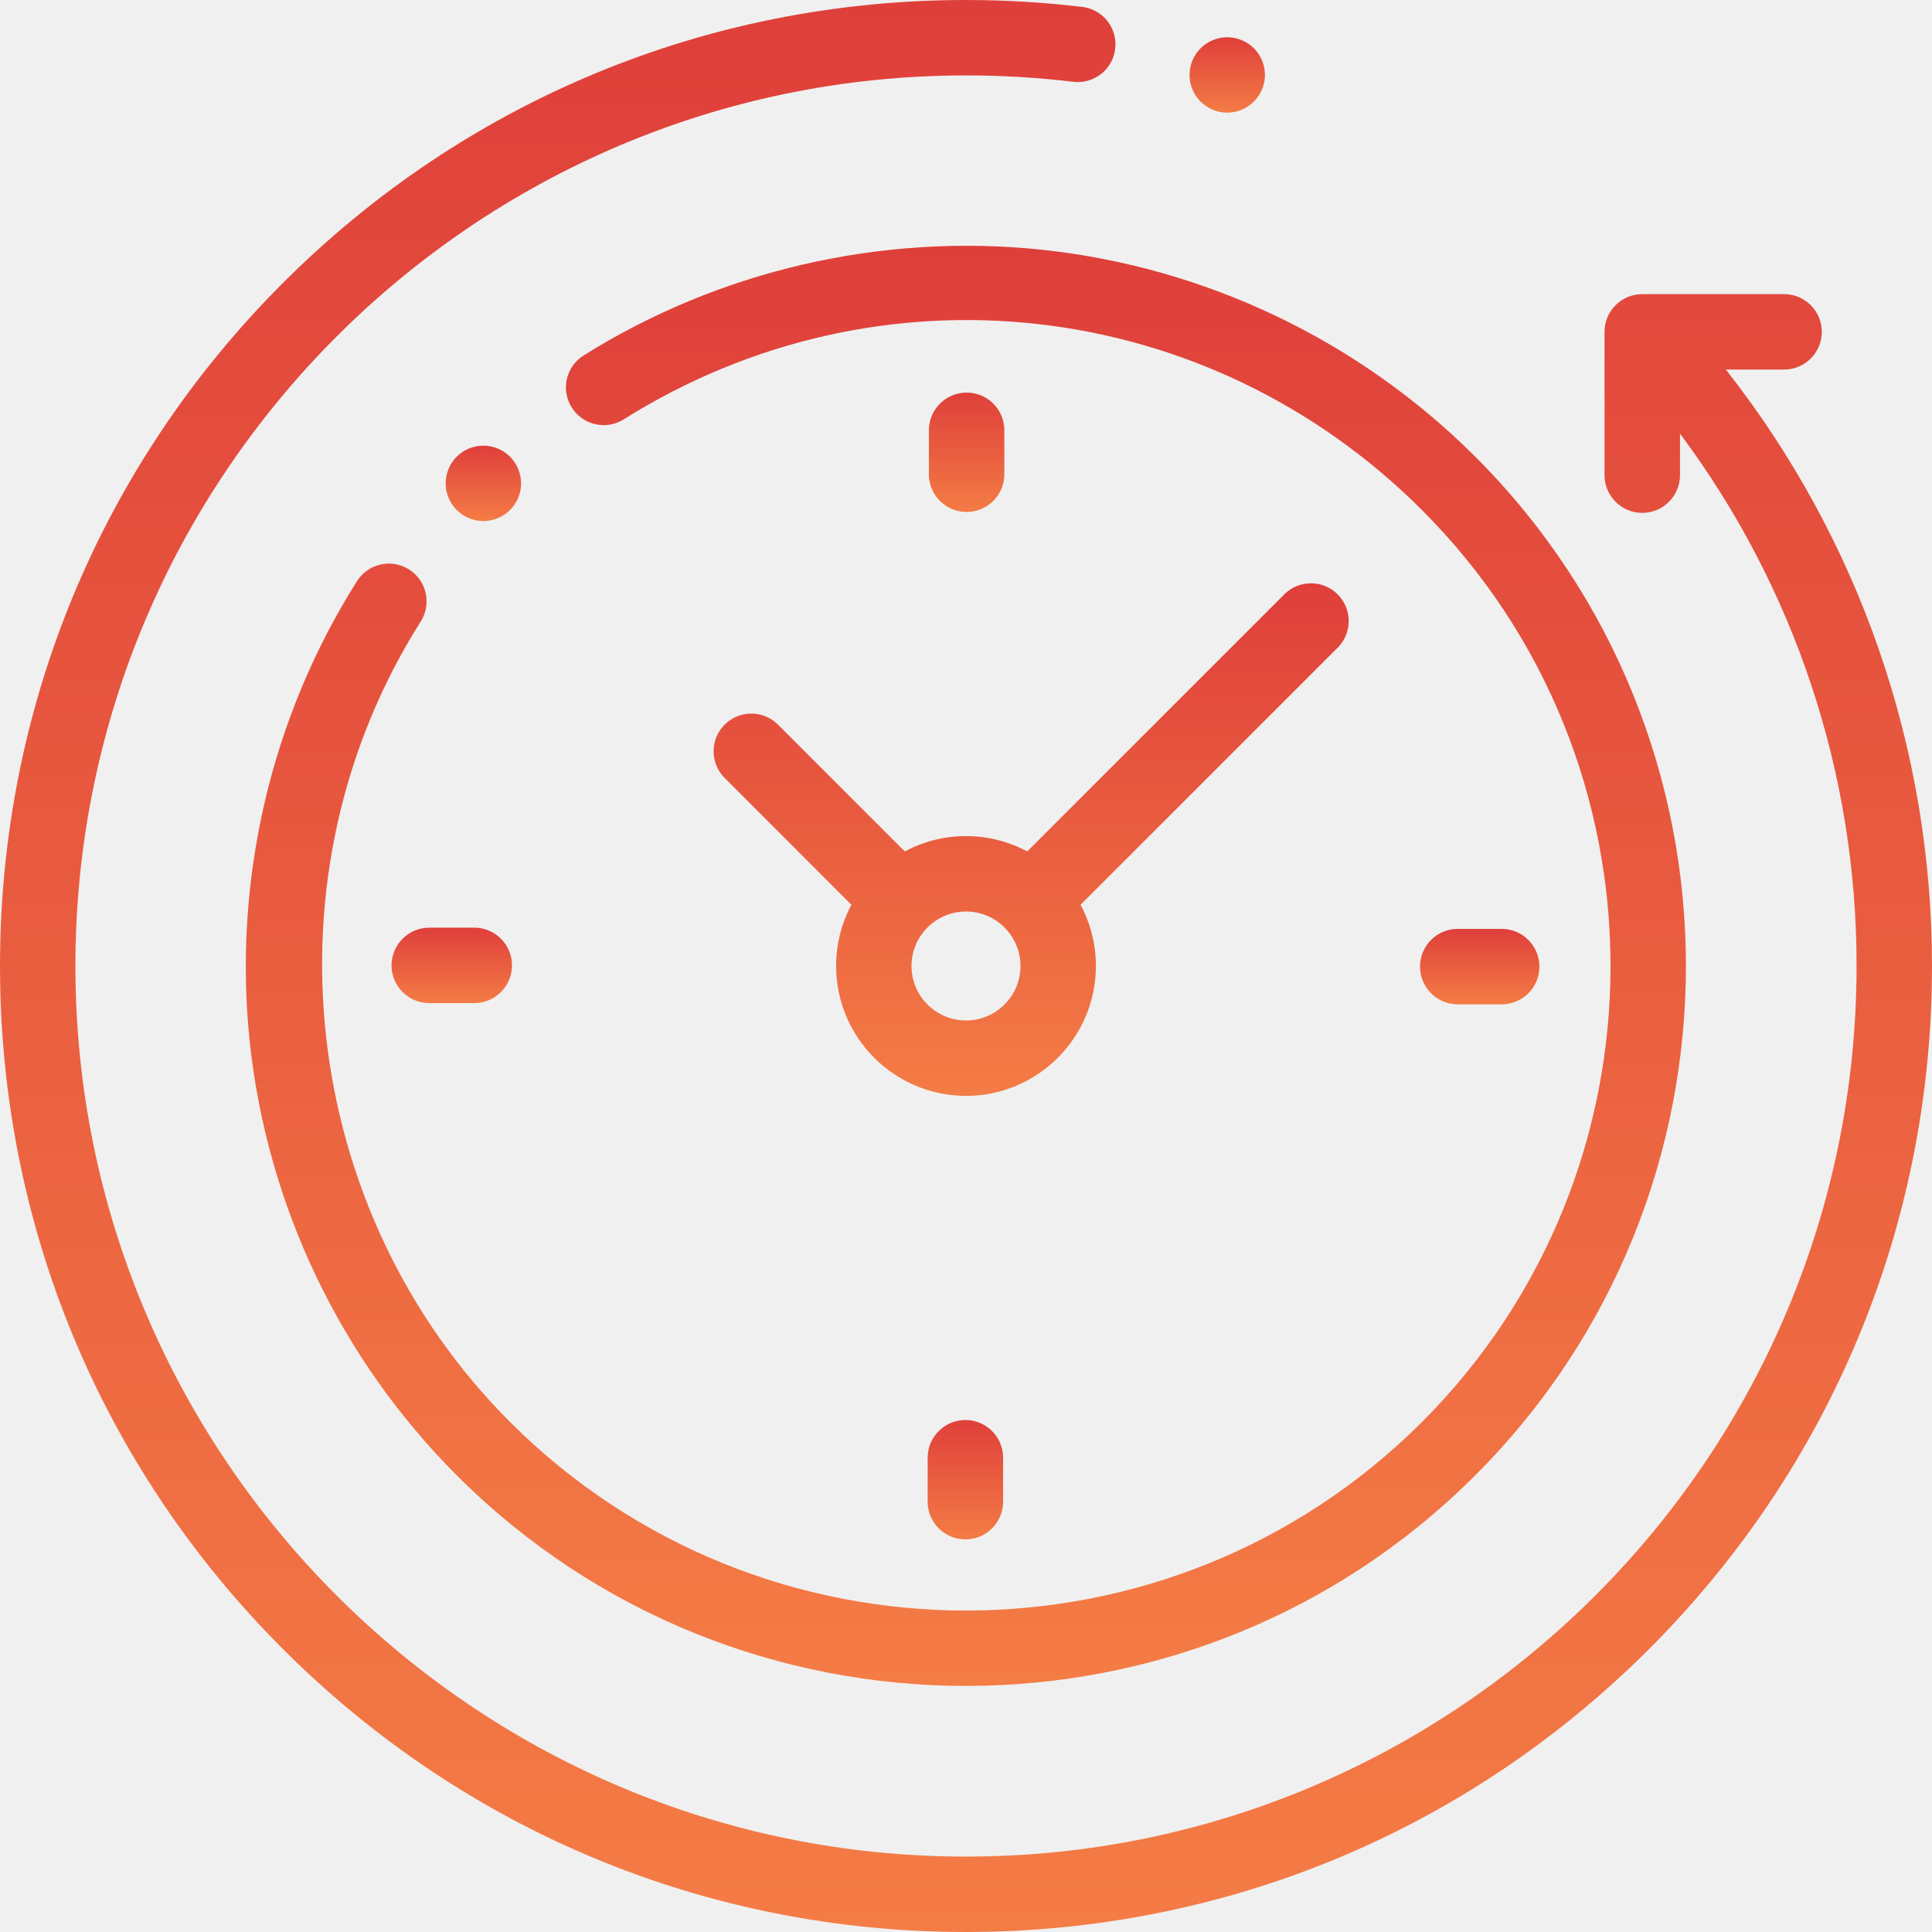
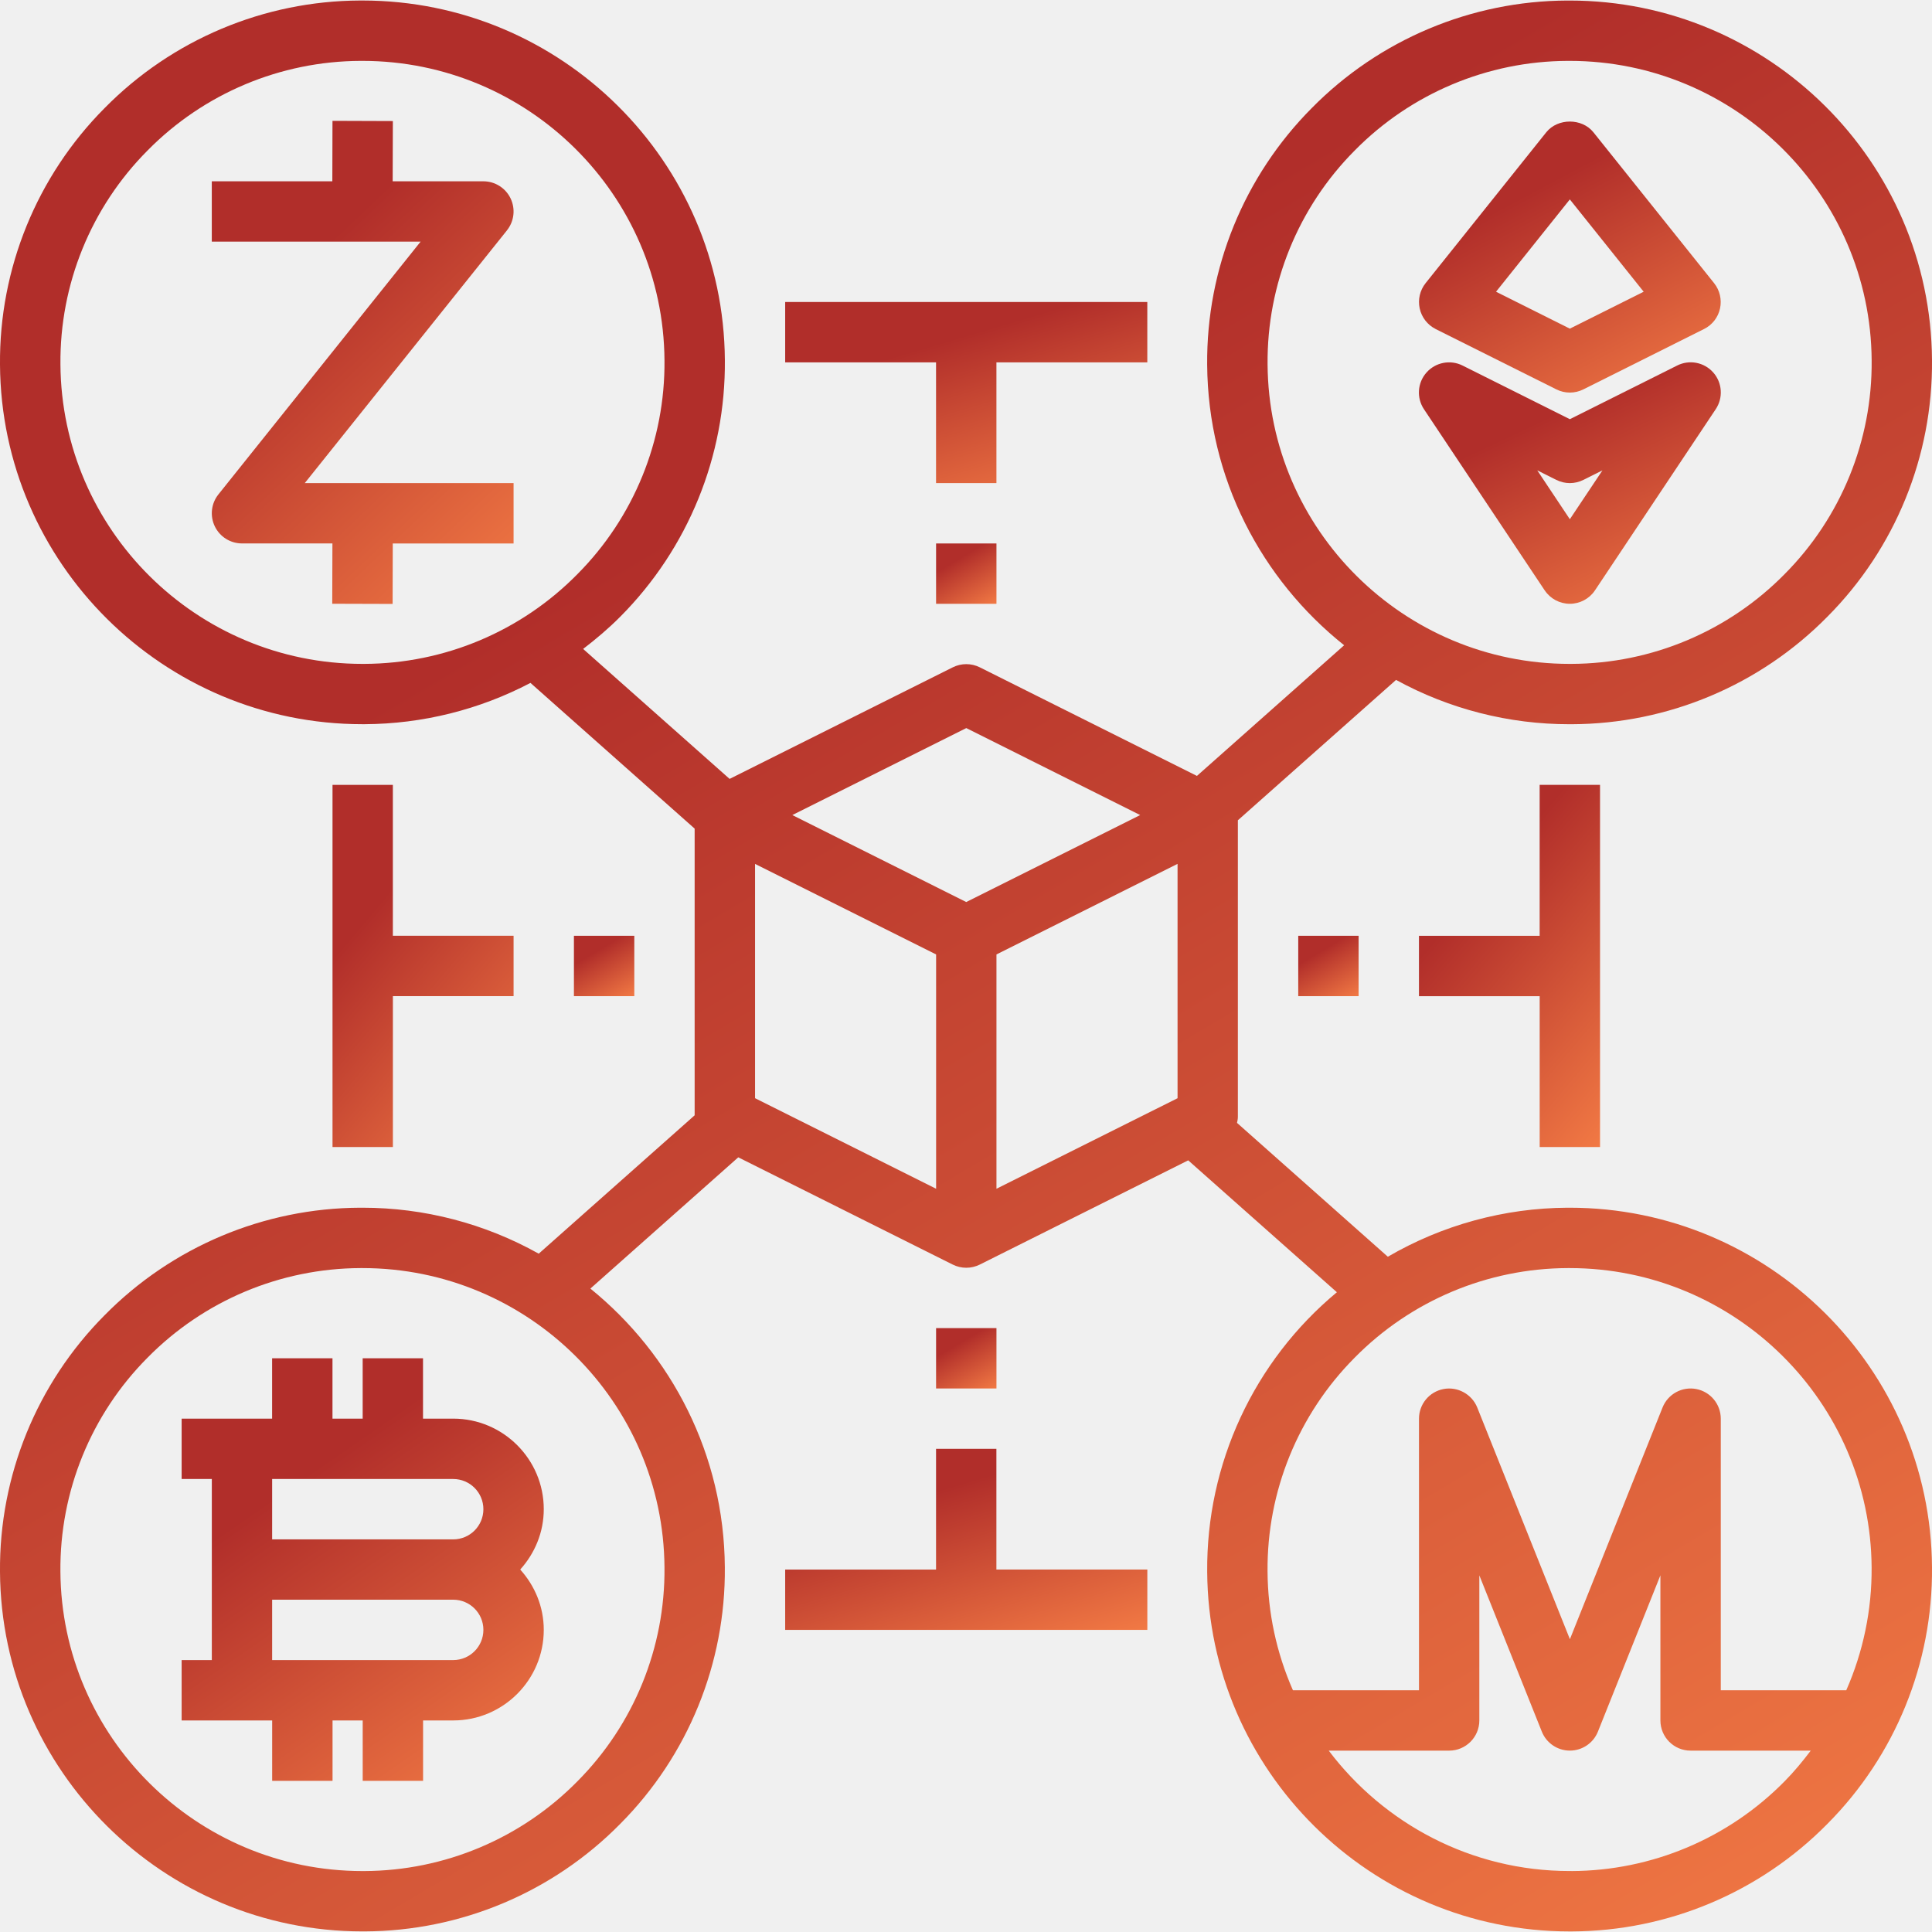
<svg xmlns="http://www.w3.org/2000/svg" fill="none" viewBox="0 0 64 64">
-   <path fill="url(#paint0_linear)" d="M57.171 12.242h1.978a1.25 1.25 0 000-2.498h-4.747c-.69 0-1.25.56-1.25 1.249v4.747a1.25 1.25 0 002.5 0v-1.375A29.406 29.406 0 0161.501 32c0 16.267-13.235 29.502-29.502 29.502S2.498 48.267 2.498 32 15.733 2.498 32 2.498c1.203 0 2.414.073 3.6.217a1.25 1.25 0 00.3-2.48A32.455 32.455 0 0032 0C23.453 0 15.416 3.329 9.373 9.373 3.329 15.416 0 23.453 0 32c0 8.547 3.329 16.584 9.373 22.627C15.416 60.671 23.453 64 32 64c8.547 0 16.584-3.329 22.627-9.373C60.671 48.583 64 40.547 64 32c0-7.213-2.41-14.137-6.829-19.758z" />
-   <path fill="url(#paint1_linear)" d="M13.55 18.864a1.25 1.25 0 00-1.724.387c-2.851 4.505-4.114 9.921-3.554 15.253a23.915 23.915 0 006.857 14.367C19.78 53.523 25.89 55.848 32 55.848c6.11 0 12.22-2.325 16.871-6.977 9.303-9.303 9.303-24.44 0-33.742a23.916 23.916 0 00-14.344-6.855c-5.322-.564-10.732.689-15.235 3.527a1.25 1.25 0 001.333 2.113C29.11 8.565 40 9.791 47.105 16.896c8.328 8.328 8.328 21.88 0 30.209-8.329 8.328-21.88 8.328-30.21 0-7.006-7.007-8.25-18.159-2.958-26.517a1.25 1.25 0 00-.387-1.724z" />
-   <path fill="url(#paint2_linear)" d="M48.24 33.27h1.54a1.25 1.25 0 000-2.499h-1.54a1.25 1.25 0 000 2.498z" />
-   <path fill="url(#paint3_linear)" d="M12.97 31.98c0 .69.56 1.249 1.25 1.249h1.54a1.25 1.25 0 000-2.498h-1.54c-.69 0-1.25.559-1.25 1.249z" />
-   <path fill="url(#paint4_linear)" d="M33.27 15.76v-1.54a1.25 1.25 0 00-2.499 0v1.54a1.25 1.25 0 002.498 0z" />
-   <path fill="url(#paint5_linear)" d="M30.73 48.24v1.54a1.25 1.25 0 002.499 0v-1.54a1.25 1.25 0 00-2.498 0z" />
-   <path fill="url(#paint6_linear)" d="M25.739 23.972a1.25 1.25 0 00-1.767 1.766l4.233 4.234A4.277 4.277 0 0027.698 32 4.308 4.308 0 0032 36.303 4.308 4.308 0 0036.303 32c0-.733-.184-1.423-.508-2.028l8.542-8.542a1.25 1.25 0 00-1.767-1.767l-8.542 8.542A4.277 4.277 0 0032 27.697c-.733 0-1.423.184-2.028.508l-4.233-4.233zM33.805 32c0 .995-.81 1.805-1.805 1.805-.995 0-1.805-.81-1.805-1.805 0-.995.81-1.805 1.805-1.805.995 0 1.805.81 1.805 1.805z" />
-   <path fill="url(#paint7_linear)" d="M16.895 16.895c.233-.232.367-.555.367-.883 0-.329-.134-.65-.367-.883a1.257 1.257 0 00-.883-.366c-.329 0-.651.133-.883.366a1.26 1.26 0 00-.366.883c0 .33.133.65.366.883.232.232.554.366.883.366.33 0 .65-.134.883-.366z" />
-   <path fill="url(#paint8_linear)" d="M40.653 3.732a1.254 1.254 0 001.25-1.249c0-.328-.133-.65-.365-.883a1.26 1.26 0 00-.885-.366c-.328 0-.65.134-.883.366a1.259 1.259 0 00-.366.883 1.253 1.253 0 001.25 1.25z" />
+   <g clip-path="url(#clip0)">
+     <path fill="url(#paint0_linear)" d="M47.557 10.9l4 1.999a.997.997 0 00.893 0l3.999-2a.993.993 0 00.529-.68 1.005 1.005 0 00-.195-.838l-3.999-4.999c-.38-.474-1.182-.474-1.562 0l-3.998 4.999a1.002 1.002 0 00.333 1.518zm4.446-4.294l2.446 3.058-2.446 1.223-2.445-1.223 2.445-3.058z" />
+     <path fill="url(#paint1_linear)" d="M51.171 19.557a1.001 1.001 0 001.664 0l3.998-5.998a.998.998 0 00-1.278-1.449l-3.552 1.776-3.552-1.776a.999.999 0 00-1.279 1.448l3.999 6zm.385-3.66c.28.142.613.142.895 0l.632-.315-1.08 1.618-1.079-1.619.632.317z" />
+     <path fill="url(#paint2_linear)" d="M51.996 40.007h-.079a11.938 11.938 0 00-5.943 1.624l-4.996-4.434c.014-.065.028-.13.028-.2v-9.824l5.24-4.65a11.935 11.935 0 005.746 1.468h.08a11.94 11.94 0 008.465-3.564A11.896 11.896 0 0064 11.928C63.958 5.344 58.58.018 51.996.018h-.079a11.941 11.941 0 00-8.465 3.564 11.902 11.902 0 00-3.463 8.498c.025 3.764 1.797 7.112 4.538 9.295l-4.877 4.328-7.193-3.597a1.002 1.002 0 00-.895 0l-7.393 3.696-4.852-4.305c.43-.33.845-.68 1.232-1.07a11.897 11.897 0 003.463-8.5C23.969 5.344 18.592.017 12.007.017h-.079a11.938 11.938 0 00-8.465 3.566A11.902 11.902 0 000 12.08c.043 6.583 5.42 11.91 12.003 11.91h.08a11.952 11.952 0 005.489-1.368l5.439 4.827v9.497l-5.165 4.584a11.937 11.937 0 00-5.839-1.523h-.079a11.942 11.942 0 00-8.465 3.564A11.902 11.902 0 000 52.07c.043 6.583 5.42 11.91 12.003 11.91h.08a11.94 11.94 0 008.465-3.564 11.897 11.897 0 003.463-8.498c-.024-3.727-1.76-7.049-4.454-9.232l4.899-4.348 7.105 3.553a1.004 1.004 0 00.895 0l6.905-3.453 4.925 4.369a11.902 11.902 0 00-4.296 9.264c.042 6.582 5.42 11.91 12.002 11.91h.08a11.94 11.94 0 008.465-3.565A11.896 11.896 0 0064 51.918c-.042-6.585-5.42-11.911-12.004-11.911zM41.99 12.068a9.913 9.913 0 012.884-7.08 9.953 9.953 0 017.058-2.971h.065c5.487 0 9.97 4.438 10.004 9.923a9.91 9.91 0 01-2.885 7.08 9.953 9.953 0 01-7.058 2.972h-.065c-5.486 0-9.967-4.438-10.003-9.924zm-29.92 9.924h-.065c-5.487 0-9.968-4.438-10.003-9.924a9.91 9.91 0 012.883-7.08 9.953 9.953 0 017.058-2.971h.065c5.487 0 9.97 4.438 10.004 9.923a9.909 9.909 0 01-2.885 7.08 9.951 9.951 0 01-7.057 2.972zm9.942 29.937a9.909 9.909 0 01-2.885 7.08 9.953 9.953 0 01-7.058 2.972h-.065c-5.486 0-9.968-4.438-10.003-9.924a9.913 9.913 0 012.884-7.08 9.953 9.953 0 017.058-2.97h.065c5.487 0 9.97 4.437 10.004 9.922zm9.998-27.81L37.77 27l-5.762 2.881L26.247 27l5.762-2.881zm-6.998 4.499l5.998 2.999v7.762l-5.998-3v-7.761zm13.996 7.762l-5.999 2.999v-7.762l5.999-3v7.763zm13.051 25.6h-.065c-3.257 0-6.15-1.57-7.978-3.988h3.99a1 1 0 00.999-1v-4.806l2.07 5.177a1.001 1.001 0 001.858 0l2.07-5.178v4.807a1 1 0 001 1h3.98c-.267.353-.55.697-.867 1.017a9.95 9.95 0 01-7.057 2.972zm9.102-5.988h-4.158v-8.997a1 1 0 00-1.928-.372l-3.07 7.678-3.07-7.677c-.18-.446-.657-.7-1.119-.61a.999.999 0 00-.81.98v8.998H42.83a9.9 9.9 0 01-.841-3.935 9.913 9.913 0 012.884-7.08 9.953 9.953 0 017.058-2.97h.065c5.487 0 9.97 4.437 10.004 9.922a9.925 9.925 0 01-.84 4.063z" />
+     <path fill="url(#paint3_linear)" d="M16.794 7.63a1 1 0 00-.78-1.624h-3.006l.006-1.996-2-.007-.005 2.003H7.016v1.999h6.917l-6.698 8.373a1 1 0 00.78 1.624h2.997L11.006 20l2 .006.005-2.003h4.002v-2h-6.917l6.698-8.372z" />
+     <path fill="url(#paint4_linear)" d="M11.015 26v11.997h2v-4.999h3.998v-2h-3.999V26h-2z" />
+     <path fill="url(#paint5_linear)" d="M19.012 30.999h2v2h-2v-2z" />
+     <path fill="url(#paint6_linear)" d="M53.003 37.997V26h-2V31h-3.998v2h3.999v4.998h2z" />
+     <path fill="url(#paint7_linear)" d="M43.006 30.999h2v2h-2v-2z" />
+     <path fill="url(#paint8_linear)" d="M31.008 16.003h2v-3.999h4.998v-2H26.01v2h4.998v3.999z" />
+     <path fill="url(#paint9_linear)" d="M31.009 18.003h2v1.999h-2v-2z" />
+     <path fill="url(#paint10_linear)" d="M33.008 47.994h-2v4H26.01v1.998h11.997v-1.999h-5v-3.999z" />
+     <path fill="url(#paint11_linear)" d="M31.009 43.995h2v2h-2v-2z" />
+     <path fill="url(#paint12_linear)" d="M15.013 46.994h-1v-2h-1.999v2h-1v-2h-2v2H6.017v2h1v5.998h-1v2h2.999v2h2v-2h.999v2h2v-2h1c1.653 0 2.998-1.346 2.998-3 0-.77-.3-1.467-.78-1.999.48-.532.78-1.229.78-2 0-1.653-1.345-2.999-2.999-2.999zm-5.998 2h5.998a1 1 0 010 2H9.015v-2zm5.998 5.998H9.015v-2h5.998a1 1 0 010 2z" />
+   </g>
  <defs>
-     <linearGradient id="paint0_linear" x1="32" x2="32" y1="0" y2="64" gradientUnits="userSpaceOnUse">
-       <stop stop-color="#DF3F3A" />
+     <linearGradient id="paint0_linear" x1="47.137" x2="53.125" y1="4.199" y2="15.452" gradientUnits="userSpaceOnUse">
+       <stop offset=".281" stop-color="#B12E2A" />
      <stop offset="1" stop-color="#F47C45" />
    </linearGradient>
-     <linearGradient id="paint1_linear" x1="31.995" x2="31.995" y1="8.142" y2="55.848" gradientUnits="userSpaceOnUse">
-       <stop stop-color="#DF3F3A" />
+     <linearGradient id="paint1_linear" x1="47.136" x2="52.114" y1="12.158" y2="22.662" gradientUnits="userSpaceOnUse">
+       <stop offset=".281" stop-color="#B12E2A" />
      <stop offset="1" stop-color="#F47C45" />
    </linearGradient>
-     <linearGradient id="paint2_linear" x1="49.01" x2="49.01" y1="30.771" y2="33.269" gradientUnits="userSpaceOnUse">
-       <stop stop-color="#DF3F3A" />
+     <linearGradient id="paint2_linear" x1=".846" x2="45.95" y1="1.249" y2="77.419" gradientUnits="userSpaceOnUse">
+       <stop offset=".281" stop-color="#B12E2A" />
      <stop offset="1" stop-color="#F47C45" />
    </linearGradient>
-     <linearGradient id="paint3_linear" x1="14.99" x2="14.99" y1="30.73" y2="33.229" gradientUnits="userSpaceOnUse">
-       <stop stop-color="#DF3F3A" />
+     <linearGradient id="paint3_linear" x1="7.148" x2="19.999" y1="4.311" y2="17.862" gradientUnits="userSpaceOnUse">
+       <stop offset=".281" stop-color="#B12E2A" />
      <stop offset="1" stop-color="#F47C45" />
    </linearGradient>
-     <linearGradient id="paint4_linear" x1="32.02" x2="32.02" y1="12.971" y2="17.01" gradientUnits="userSpaceOnUse">
-       <stop stop-color="#DF3F3A" />
+     <linearGradient id="paint4_linear" x1="11.094" x2="20.605" y1="26.231" y2="34.257" gradientUnits="userSpaceOnUse">
+       <stop offset=".281" stop-color="#B12E2A" />
      <stop offset="1" stop-color="#F47C45" />
    </linearGradient>
-     <linearGradient id="paint5_linear" x1="31.98" x2="31.98" y1="46.99" y2="51.029" gradientUnits="userSpaceOnUse">
-       <stop stop-color="#DF3F3A" />
+     <linearGradient id="paint5_linear" x1="19.038" x2="20.448" y1="31.037" y2="33.418" gradientUnits="userSpaceOnUse">
+       <stop offset=".281" stop-color="#B12E2A" />
      <stop offset="1" stop-color="#F47C45" />
    </linearGradient>
-     <linearGradient id="paint6_linear" x1="34.154" x2="34.154" y1="19.297" y2="36.303" gradientUnits="userSpaceOnUse">
-       <stop stop-color="#DF3F3A" />
+     <linearGradient id="paint6_linear" x1="47.084" x2="56.595" y1="26.231" y2="34.257" gradientUnits="userSpaceOnUse">
+       <stop offset=".281" stop-color="#B12E2A" />
      <stop offset="1" stop-color="#F47C45" />
    </linearGradient>
-     <linearGradient id="paint7_linear" x1="16.012" x2="16.012" y1="14.763" y2="17.261" gradientUnits="userSpaceOnUse">
-       <stop stop-color="#DF3F3A" />
+     <linearGradient id="paint7_linear" x1="43.032" x2="44.443" y1="31.037" y2="33.418" gradientUnits="userSpaceOnUse">
+       <stop offset=".281" stop-color="#B12E2A" />
      <stop offset="1" stop-color="#F47C45" />
    </linearGradient>
-     <linearGradient id="paint8_linear" x1="40.654" x2="40.654" y1="1.234" y2="3.732" gradientUnits="userSpaceOnUse">
-       <stop stop-color="#DF3F3A" />
+     <linearGradient id="paint8_linear" x1="26.168" x2="28.796" y1="10.12" y2="18.99" gradientUnits="userSpaceOnUse">
+       <stop offset=".281" stop-color="#B12E2A" />
      <stop offset="1" stop-color="#F47C45" />
    </linearGradient>
+     <linearGradient id="paint9_linear" x1="31.035" x2="32.446" y1="18.041" y2="20.421" gradientUnits="userSpaceOnUse">
+       <stop offset=".281" stop-color="#B12E2A" />
+       <stop offset="1" stop-color="#F47C45" />
+     </linearGradient>
+     <linearGradient id="paint10_linear" x1="26.168" x2="28.796" y1="48.11" y2="56.979" gradientUnits="userSpaceOnUse">
+       <stop offset=".281" stop-color="#B12E2A" />
+       <stop offset="1" stop-color="#F47C45" />
+     </linearGradient>
+     <linearGradient id="paint11_linear" x1="31.035" x2="32.446" y1="44.034" y2="46.414" gradientUnits="userSpaceOnUse">
+       <stop offset=".281" stop-color="#B12E2A" />
+       <stop offset="1" stop-color="#F47C45" />
+     </linearGradient>
+     <linearGradient id="paint12_linear" x1="6.174" x2="16.704" y1="45.264" y2="60.497" gradientUnits="userSpaceOnUse">
+       <stop offset=".281" stop-color="#B12E2A" />
+       <stop offset="1" stop-color="#F47C45" />
+     </linearGradient>
+     <clipPath id="clip0">
+       <path fill="#fff" d="M0 0h64v64H0z" />
+     </clipPath>
  </defs>
</svg>
